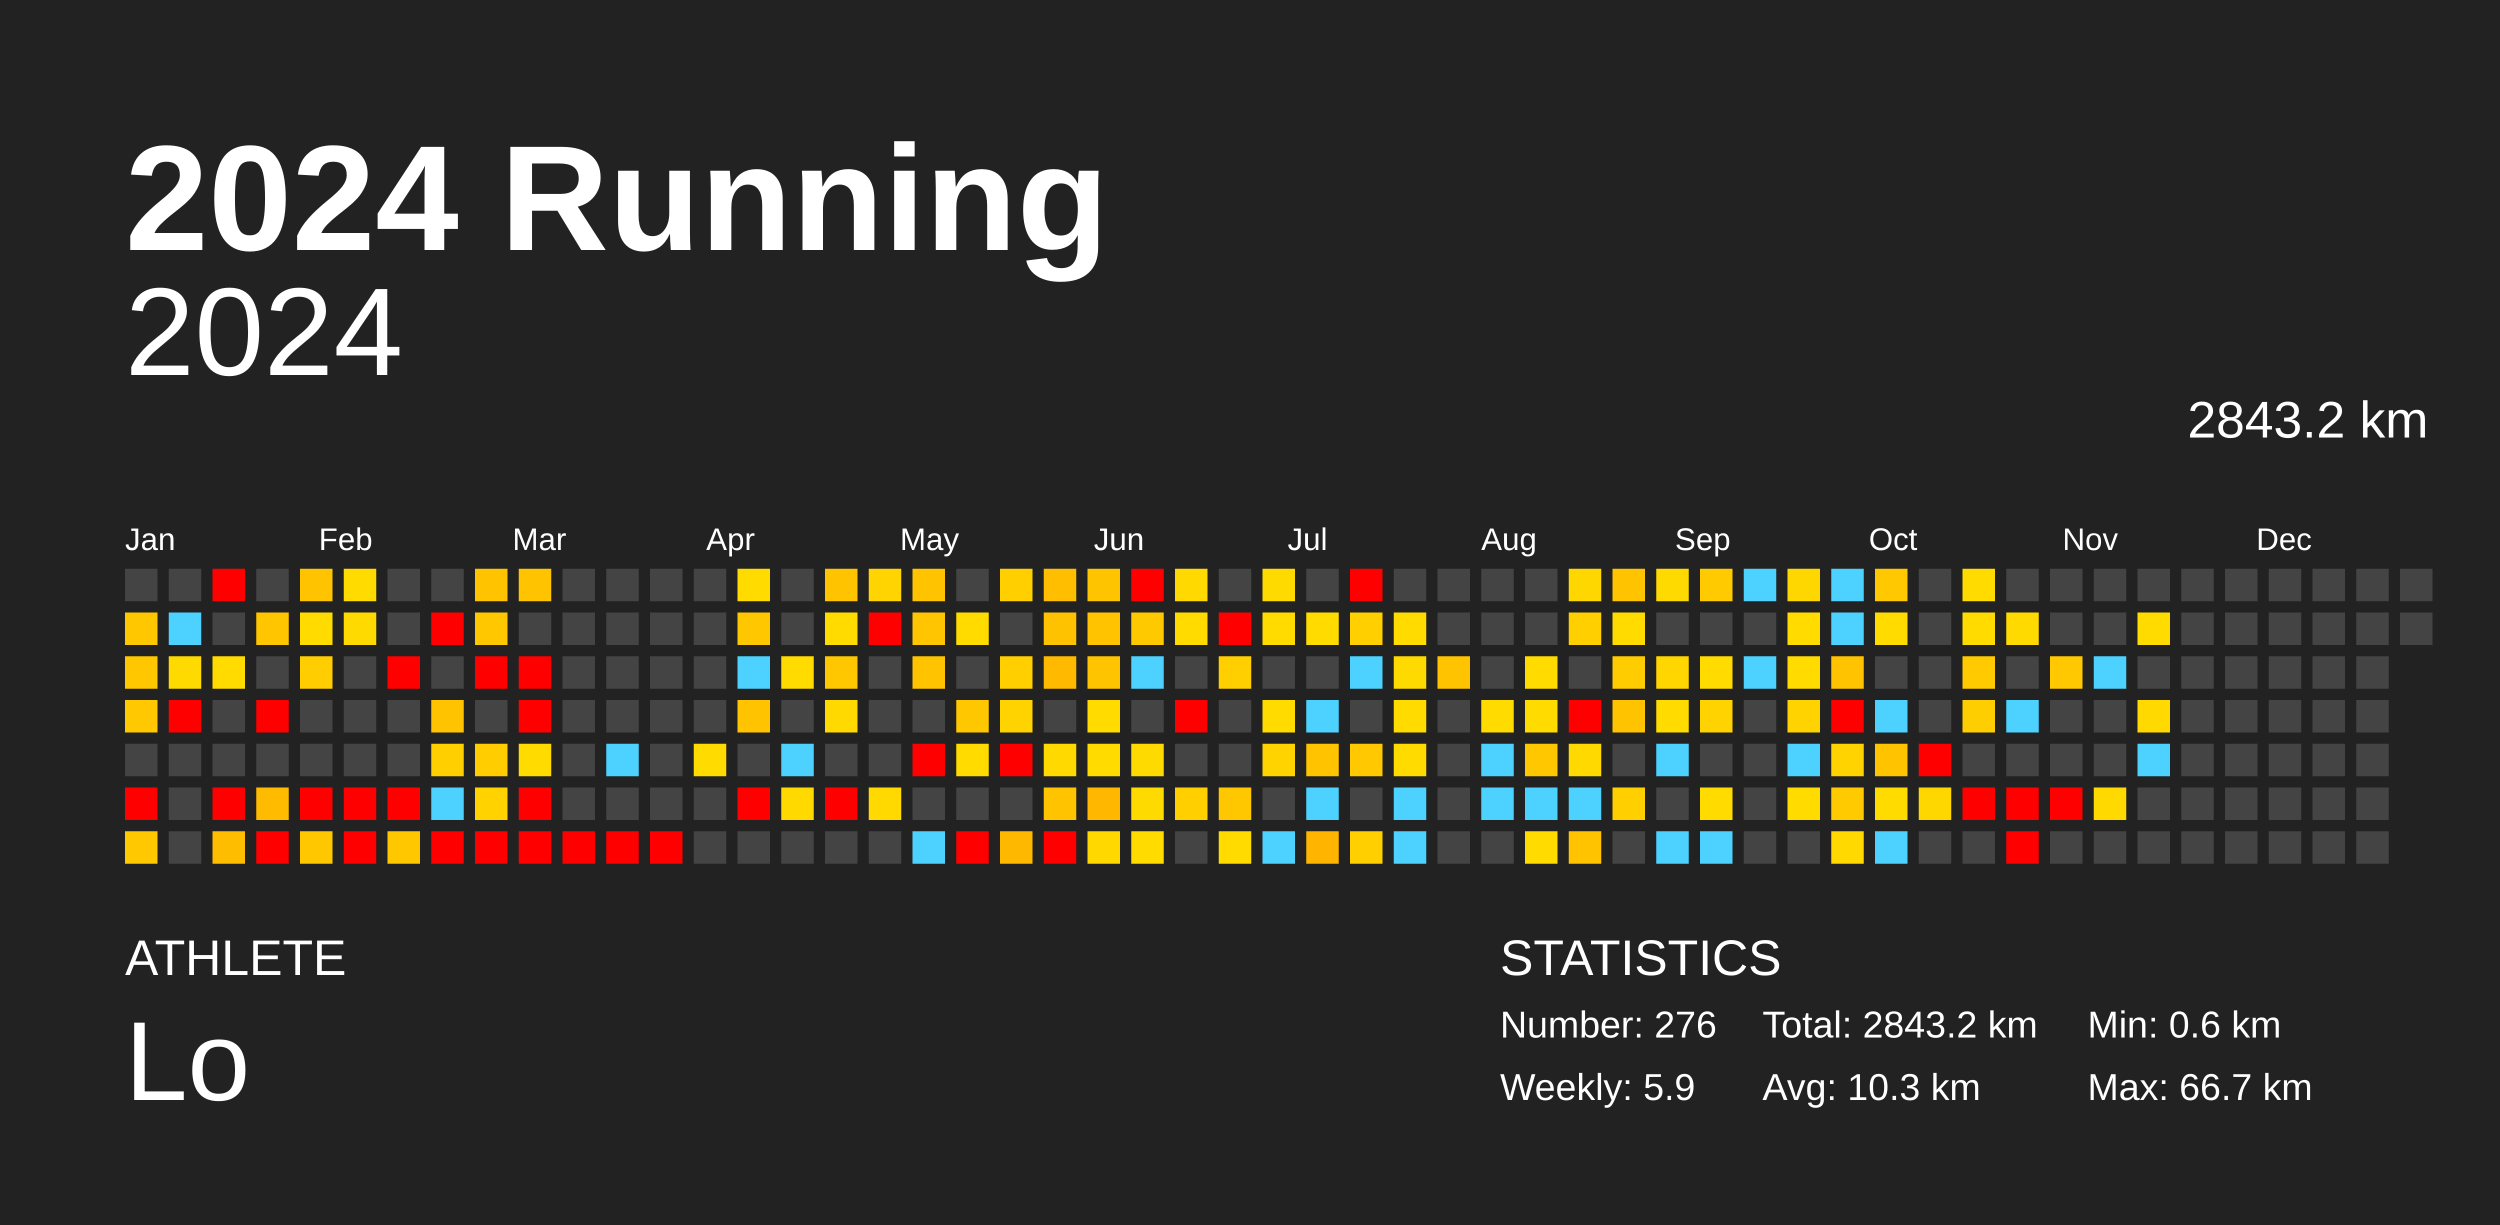
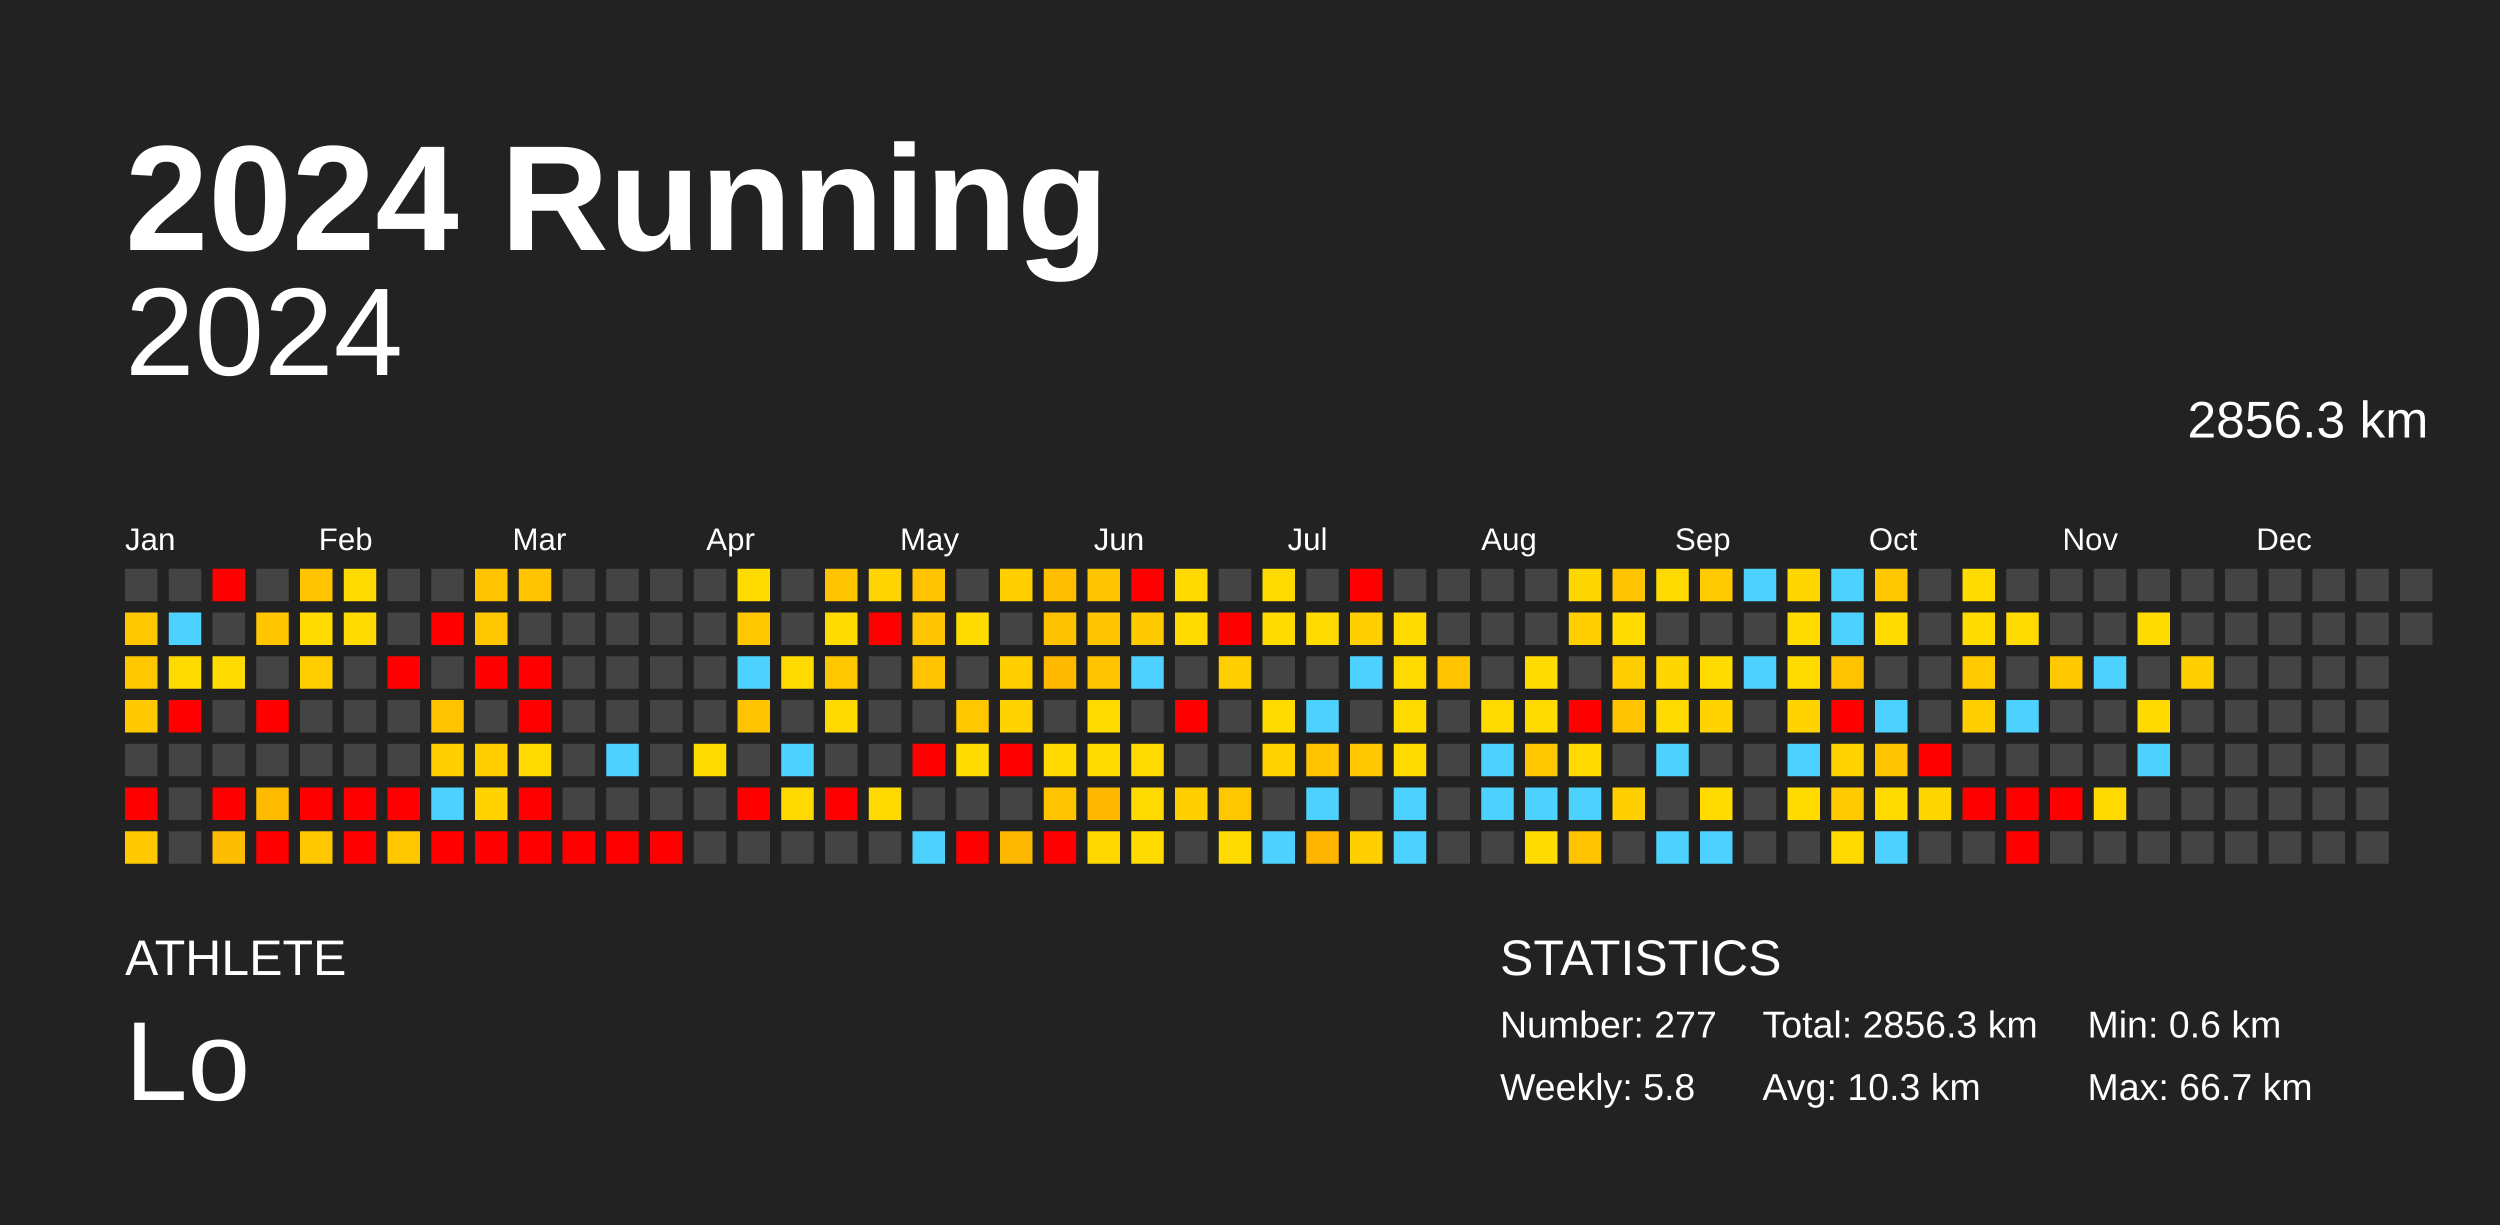
<svg xmlns="http://www.w3.org/2000/svg" baseProfile="full" height="98mm" version="1.1" viewBox="0,0,200,98" width="200mm">
  <defs />
  <rect fill="#222222" height="98" width="200" x="0" y="0" />
  <text fill="#FFFFFF" style="font-size:12px; font-family:Arial; font-weight:bold;" x="10" y="20">2024 Running</text>
  <text fill="#FFFFFF" style="font-size:4px; font-family:Arial" x="10" y="78">ATHLETE</text>
  <text fill="#FFFFFF" style="font-size:9px; font-family:Arial" x="10" y="88">Lo</text>
  <text fill="#FFFFFF" style="font-size:4px; font-family:Arial" x="120" y="78">STATISTICS</text>
-   <text fill="#FFFFFF" style="font-size:3px; font-family:Arial" x="120" y="83">Number: 276</text>
-   <text fill="#FFFFFF" style="font-size:3px; font-family:Arial" x="120" y="88">Weekly: 5.9</text>
-   <text fill="#FFFFFF" style="font-size:3px; font-family:Arial" x="141" y="83">Total: 2843.2 km</text>
+   <text fill="#FFFFFF" style="font-size:3px; font-family:Arial" x="120" y="83">Number: 277</text>
+   <text fill="#FFFFFF" style="font-size:3px; font-family:Arial" x="120" y="88">Weekly: 5.8</text>
+   <text fill="#FFFFFF" style="font-size:3px; font-family:Arial" x="141" y="83">Total: 2856.3 km</text>
  <text fill="#FFFFFF" style="font-size:3px; font-family:Arial" x="141" y="88">Avg: 10.3 km</text>
  <text fill="#FFFFFF" style="font-size:3px; font-family:Arial" x="167" y="83">Min: 0.6 km</text>
  <text fill="#FFFFFF" style="font-size:3px; font-family:Arial" x="167" y="88">Max: 66.7 km</text>
  <text alignment-baseline="hanging" fill="#FFFFFF" style="font-size:10.0px; font-family:Arial;" x="10" y="30">2024</text>
-   <text alignment-baseline="hanging" fill="#FFFFFF" style="font-size:4.125px; font-family:Arial;" x="175" y="35">2843.2 km</text>
+   <text alignment-baseline="hanging" fill="#FFFFFF" style="font-size:4.125px; font-family:Arial;" x="175" y="35">2856.3 km</text>
  <text fill="#FFFFFF" style="font-size:2.5px; font-family:Arial" x="10.0" y="44">Jan</text>
  <text fill="#FFFFFF" style="font-size:2.5px; font-family:Arial" x="25.5" y="44">Feb</text>
  <text fill="#FFFFFF" style="font-size:2.5px; font-family:Arial" x="41.0" y="44">Mar</text>
  <text fill="#FFFFFF" style="font-size:2.5px; font-family:Arial" x="56.5" y="44">Apr</text>
  <text fill="#FFFFFF" style="font-size:2.5px; font-family:Arial" x="72.0" y="44">May</text>
  <text fill="#FFFFFF" style="font-size:2.5px; font-family:Arial" x="87.5" y="44">Jun</text>
  <text fill="#FFFFFF" style="font-size:2.5px; font-family:Arial" x="103.0" y="44">Jul</text>
  <text fill="#FFFFFF" style="font-size:2.5px; font-family:Arial" x="118.5" y="44">Aug</text>
  <text fill="#FFFFFF" style="font-size:2.5px; font-family:Arial" x="134.0" y="44">Sep</text>
  <text fill="#FFFFFF" style="font-size:2.5px; font-family:Arial" x="149.5" y="44">Oct</text>
  <text fill="#FFFFFF" style="font-size:2.5px; font-family:Arial" x="165.0" y="44">Nov</text>
  <text fill="#FFFFFF" style="font-size:2.5px; font-family:Arial" x="180.5" y="44">Dec</text>
  <rect fill="#444444" height="2.6" width="2.6" x="10.0" y="45.5" />
  <rect fill="#ffc700" height="2.6" width="2.6" x="10.0" y="49.0" />
  <rect fill="#ffc700" height="2.6" width="2.6" x="10.0" y="52.5" />
  <rect fill="#ffc800" height="2.6" width="2.6" x="10.0" y="56.0" />
  <rect fill="#444444" height="2.6" width="2.6" x="10.0" y="59.5" />
  <rect fill="red" height="2.6" width="2.6" x="10.0" y="63.0" />
  <rect fill="#ffc800" height="2.6" width="2.6" x="10.0" y="66.5" />
  <rect fill="#444444" height="2.6" width="2.6" x="13.5" y="45.5" />
  <rect fill="#4dd2ff" height="2.6" width="2.6" x="13.5" y="49.0" />
  <rect fill="#ffda00" height="2.6" width="2.6" x="13.5" y="52.5" />
  <rect fill="red" height="2.6" width="2.6" x="13.5" y="56.0" />
  <rect fill="#444444" height="2.6" width="2.6" x="13.5" y="59.5" />
  <rect fill="#444444" height="2.6" width="2.6" x="13.5" y="63.0" />
  <rect fill="#444444" height="2.6" width="2.6" x="13.5" y="66.5" />
  <rect fill="red" height="2.6" width="2.6" x="17.0" y="45.5" />
  <rect fill="#444444" height="2.6" width="2.6" x="17.0" y="49.0" />
  <rect fill="#ffdb00" height="2.6" width="2.6" x="17.0" y="52.5" />
  <rect fill="#444444" height="2.6" width="2.6" x="17.0" y="56.0" />
  <rect fill="#444444" height="2.6" width="2.6" x="17.0" y="59.5" />
  <rect fill="red" height="2.6" width="2.6" x="17.0" y="63.0" />
  <rect fill="#ffbd00" height="2.6" width="2.6" x="17.0" y="66.5" />
  <rect fill="#444444" height="2.6" width="2.6" x="20.5" y="45.5" />
  <rect fill="#ffc600" height="2.6" width="2.6" x="20.5" y="49.0" />
  <rect fill="#444444" height="2.6" width="2.6" x="20.5" y="52.5" />
  <rect fill="red" height="2.6" width="2.6" x="20.5" y="56.0" />
  <rect fill="#444444" height="2.6" width="2.6" x="20.5" y="59.5" />
  <rect fill="#ffbb00" height="2.6" width="2.6" x="20.5" y="63.0" />
  <rect fill="red" height="2.6" width="2.6" x="20.5" y="66.5" />
  <rect fill="#ffc300" height="2.6" width="2.6" x="24.0" y="45.5" />
  <rect fill="#ffdb00" height="2.6" width="2.6" x="24.0" y="49.0" />
  <rect fill="#ffcd00" height="2.6" width="2.6" x="24.0" y="52.5" />
  <rect fill="#444444" height="2.6" width="2.6" x="24.0" y="56.0" />
  <rect fill="#444444" height="2.6" width="2.6" x="24.0" y="59.5" />
  <rect fill="red" height="2.6" width="2.6" x="24.0" y="63.0" />
  <rect fill="#ffc700" height="2.6" width="2.6" x="24.0" y="66.5" />
  <rect fill="#ffdb00" height="2.6" width="2.6" x="27.5" y="45.5" />
  <rect fill="#ffda00" height="2.6" width="2.6" x="27.5" y="49.0" />
  <rect fill="#444444" height="2.6" width="2.6" x="27.5" y="52.5" />
  <rect fill="#444444" height="2.6" width="2.6" x="27.5" y="56.0" />
  <rect fill="#444444" height="2.6" width="2.6" x="27.5" y="59.5" />
  <rect fill="red" height="2.6" width="2.6" x="27.5" y="63.0" />
  <rect fill="red" height="2.6" width="2.6" x="27.5" y="66.5" />
  <rect fill="#444444" height="2.6" width="2.6" x="31.0" y="45.5" />
  <rect fill="#444444" height="2.6" width="2.6" x="31.0" y="49.0" />
  <rect fill="red" height="2.6" width="2.6" x="31.0" y="52.5" />
  <rect fill="#444444" height="2.6" width="2.6" x="31.0" y="56.0" />
  <rect fill="#444444" height="2.6" width="2.6" x="31.0" y="59.5" />
  <rect fill="red" height="2.6" width="2.6" x="31.0" y="63.0" />
  <rect fill="#ffc700" height="2.6" width="2.6" x="31.0" y="66.5" />
  <rect fill="#444444" height="2.6" width="2.6" x="34.5" y="45.5" />
  <rect fill="red" height="2.6" width="2.6" x="34.5" y="49.0" />
  <rect fill="#444444" height="2.6" width="2.6" x="34.5" y="52.5" />
  <rect fill="#ffc300" height="2.6" width="2.6" x="34.5" y="56.0" />
  <rect fill="#ffcf00" height="2.6" width="2.6" x="34.5" y="59.5" />
  <rect fill="#4dd2ff" height="2.6" width="2.6" x="34.5" y="63.0" />
  <rect fill="red" height="2.6" width="2.6" x="34.5" y="66.5" />
  <rect fill="#ffc300" height="2.6" width="2.6" x="38.0" y="45.5" />
  <rect fill="#ffc700" height="2.6" width="2.6" x="38.0" y="49.0" />
  <rect fill="red" height="2.6" width="2.6" x="38.0" y="52.5" />
  <rect fill="#444444" height="2.6" width="2.6" x="38.0" y="56.0" />
  <rect fill="#ffcd00" height="2.6" width="2.6" x="38.0" y="59.5" />
  <rect fill="#ffd200" height="2.6" width="2.6" x="38.0" y="63.0" />
  <rect fill="red" height="2.6" width="2.6" x="38.0" y="66.5" />
  <rect fill="#ffc300" height="2.6" width="2.6" x="41.5" y="45.5" />
  <rect fill="#444444" height="2.6" width="2.6" x="41.5" y="49.0" />
  <rect fill="red" height="2.6" width="2.6" x="41.5" y="52.5" />
  <rect fill="red" height="2.6" width="2.6" x="41.5" y="56.0" />
  <rect fill="#ffdb00" height="2.6" width="2.6" x="41.5" y="59.5" />
  <rect fill="red" height="2.6" width="2.6" x="41.5" y="63.0" />
  <rect fill="red" height="2.6" width="2.6" x="41.5" y="66.5" />
  <rect fill="#444444" height="2.6" width="2.6" x="45.0" y="45.5" />
  <rect fill="#444444" height="2.6" width="2.6" x="45.0" y="49.0" />
  <rect fill="#444444" height="2.6" width="2.6" x="45.0" y="52.5" />
  <rect fill="#444444" height="2.6" width="2.6" x="45.0" y="56.0" />
  <rect fill="#444444" height="2.6" width="2.6" x="45.0" y="59.5" />
  <rect fill="#444444" height="2.6" width="2.6" x="45.0" y="63.0" />
  <rect fill="red" height="2.6" width="2.6" x="45.0" y="66.5" />
  <rect fill="#444444" height="2.6" width="2.6" x="48.5" y="45.5" />
  <rect fill="#444444" height="2.6" width="2.6" x="48.5" y="49.0" />
  <rect fill="#444444" height="2.6" width="2.6" x="48.5" y="52.5" />
  <rect fill="#444444" height="2.6" width="2.6" x="48.5" y="56.0" />
  <rect fill="#4dd2ff" height="2.6" width="2.6" x="48.5" y="59.5" />
  <rect fill="#444444" height="2.6" width="2.6" x="48.5" y="63.0" />
  <rect fill="red" height="2.6" width="2.6" x="48.5" y="66.5" />
  <rect fill="#444444" height="2.6" width="2.6" x="52.0" y="45.5" />
  <rect fill="#444444" height="2.6" width="2.6" x="52.0" y="49.0" />
  <rect fill="#444444" height="2.6" width="2.6" x="52.0" y="52.5" />
  <rect fill="#444444" height="2.6" width="2.6" x="52.0" y="56.0" />
  <rect fill="#444444" height="2.6" width="2.6" x="52.0" y="59.5" />
  <rect fill="#444444" height="2.6" width="2.6" x="52.0" y="63.0" />
  <rect fill="red" height="2.6" width="2.6" x="52.0" y="66.5" />
  <rect fill="#444444" height="2.6" width="2.6" x="55.5" y="45.5" />
  <rect fill="#444444" height="2.6" width="2.6" x="55.5" y="49.0" />
  <rect fill="#444444" height="2.6" width="2.6" x="55.5" y="52.5" />
  <rect fill="#444444" height="2.6" width="2.6" x="55.5" y="56.0" />
  <rect fill="#ffdb00" height="2.6" width="2.6" x="55.5" y="59.5" />
  <rect fill="#444444" height="2.6" width="2.6" x="55.5" y="63.0" />
  <rect fill="#444444" height="2.6" width="2.6" x="55.5" y="66.5" />
  <rect fill="#ffdb00" height="2.6" width="2.6" x="59.0" y="45.5" />
  <rect fill="#ffc700" height="2.6" width="2.6" x="59.0" y="49.0" />
  <rect fill="#4dd2ff" height="2.6" width="2.6" x="59.0" y="52.5" />
  <rect fill="#ffc300" height="2.6" width="2.6" x="59.0" y="56.0" />
  <rect fill="#444444" height="2.6" width="2.6" x="59.0" y="59.5" />
  <rect fill="red" height="2.6" width="2.6" x="59.0" y="63.0" />
  <rect fill="#444444" height="2.6" width="2.6" x="59.0" y="66.5" />
  <rect fill="#444444" height="2.6" width="2.6" x="62.5" y="45.5" />
  <rect fill="#444444" height="2.6" width="2.6" x="62.5" y="49.0" />
  <rect fill="#ffdb00" height="2.6" width="2.6" x="62.5" y="52.5" />
  <rect fill="#444444" height="2.6" width="2.6" x="62.5" y="56.0" />
  <rect fill="#4dd2ff" height="2.6" width="2.6" x="62.5" y="59.5" />
  <rect fill="#ffd900" height="2.6" width="2.6" x="62.5" y="63.0" />
  <rect fill="#444444" height="2.6" width="2.6" x="62.5" y="66.5" />
  <rect fill="#ffc300" height="2.6" width="2.6" x="66.0" y="45.5" />
  <rect fill="#ffdb00" height="2.6" width="2.6" x="66.0" y="49.0" />
  <rect fill="#ffc700" height="2.6" width="2.6" x="66.0" y="52.5" />
  <rect fill="#ffd900" height="2.6" width="2.6" x="66.0" y="56.0" />
  <rect fill="#444444" height="2.6" width="2.6" x="66.0" y="59.5" />
  <rect fill="red" height="2.6" width="2.6" x="66.0" y="63.0" />
  <rect fill="#444444" height="2.6" width="2.6" x="66.0" y="66.5" />
  <rect fill="#ffd400" height="2.6" width="2.6" x="69.5" y="45.5" />
  <rect fill="red" height="2.6" width="2.6" x="69.5" y="49.0" />
  <rect fill="#444444" height="2.6" width="2.6" x="69.5" y="52.5" />
  <rect fill="#444444" height="2.6" width="2.6" x="69.5" y="56.0" />
  <rect fill="#444444" height="2.6" width="2.6" x="69.5" y="59.5" />
  <rect fill="#ffd900" height="2.6" width="2.6" x="69.5" y="63.0" />
  <rect fill="#444444" height="2.6" width="2.6" x="69.5" y="66.5" />
  <rect fill="#ffc300" height="2.6" width="2.6" x="73.0" y="45.5" />
  <rect fill="#ffc500" height="2.6" width="2.6" x="73.0" y="49.0" />
  <rect fill="#ffc300" height="2.6" width="2.6" x="73.0" y="52.5" />
  <rect fill="#444444" height="2.6" width="2.6" x="73.0" y="56.0" />
  <rect fill="red" height="2.6" width="2.6" x="73.0" y="59.5" />
  <rect fill="#444444" height="2.6" width="2.6" x="73.0" y="63.0" />
  <rect fill="#4dd2ff" height="2.6" width="2.6" x="73.0" y="66.5" />
  <rect fill="#444444" height="2.6" width="2.6" x="76.5" y="45.5" />
  <rect fill="#ffdb00" height="2.6" width="2.6" x="76.5" y="49.0" />
  <rect fill="#444444" height="2.6" width="2.6" x="76.5" y="52.5" />
  <rect fill="#ffc700" height="2.6" width="2.6" x="76.5" y="56.0" />
  <rect fill="#ffdb00" height="2.6" width="2.6" x="76.5" y="59.5" />
  <rect fill="#444444" height="2.6" width="2.6" x="76.5" y="63.0" />
  <rect fill="red" height="2.6" width="2.6" x="76.5" y="66.5" />
  <rect fill="#ffcf00" height="2.6" width="2.6" x="80.0" y="45.5" />
  <rect fill="#444444" height="2.6" width="2.6" x="80.0" y="49.0" />
  <rect fill="#ffcf00" height="2.6" width="2.6" x="80.0" y="52.5" />
  <rect fill="#ffd300" height="2.6" width="2.6" x="80.0" y="56.0" />
  <rect fill="red" height="2.6" width="2.6" x="80.0" y="59.5" />
  <rect fill="#444444" height="2.6" width="2.6" x="80.0" y="63.0" />
  <rect fill="#ffb800" height="2.6" width="2.6" x="80.0" y="66.5" />
  <rect fill="#ffbf00" height="2.6" width="2.6" x="83.5" y="45.5" />
  <rect fill="#ffc200" height="2.6" width="2.6" x="83.5" y="49.0" />
  <rect fill="#ffba00" height="2.6" width="2.6" x="83.5" y="52.5" />
  <rect fill="#444444" height="2.6" width="2.6" x="83.5" y="56.0" />
  <rect fill="#ffd900" height="2.6" width="2.6" x="83.5" y="59.5" />
  <rect fill="#ffc300" height="2.6" width="2.6" x="83.5" y="63.0" />
  <rect fill="red" height="2.6" width="2.6" x="83.5" y="66.5" />
  <rect fill="#ffc400" height="2.6" width="2.6" x="87.0" y="45.5" />
  <rect fill="#ffc300" height="2.6" width="2.6" x="87.0" y="49.0" />
  <rect fill="#ffc400" height="2.6" width="2.6" x="87.0" y="52.5" />
  <rect fill="#ffdb00" height="2.6" width="2.6" x="87.0" y="56.0" />
  <rect fill="#ffdb00" height="2.6" width="2.6" x="87.0" y="59.5" />
  <rect fill="#ffb700" height="2.6" width="2.6" x="87.0" y="63.0" />
  <rect fill="#ffd800" height="2.6" width="2.6" x="87.0" y="66.5" />
  <rect fill="red" height="2.6" width="2.6" x="90.5" y="45.5" />
  <rect fill="#ffc900" height="2.6" width="2.6" x="90.5" y="49.0" />
  <rect fill="#4dd2ff" height="2.6" width="2.6" x="90.5" y="52.5" />
  <rect fill="#444444" height="2.6" width="2.6" x="90.5" y="56.0" />
  <rect fill="#ffda00" height="2.6" width="2.6" x="90.5" y="59.5" />
  <rect fill="#ffda00" height="2.6" width="2.6" x="90.5" y="63.0" />
  <rect fill="#ffdb00" height="2.6" width="2.6" x="90.5" y="66.5" />
  <rect fill="#ffd900" height="2.6" width="2.6" x="94.0" y="45.5" />
  <rect fill="#ffdb00" height="2.6" width="2.6" x="94.0" y="49.0" />
  <rect fill="#444444" height="2.6" width="2.6" x="94.0" y="52.5" />
  <rect fill="red" height="2.6" width="2.6" x="94.0" y="56.0" />
  <rect fill="#444444" height="2.6" width="2.6" x="94.0" y="59.5" />
  <rect fill="#ffcf00" height="2.6" width="2.6" x="94.0" y="63.0" />
  <rect fill="#444444" height="2.6" width="2.6" x="94.0" y="66.5" />
  <rect fill="#444444" height="2.6" width="2.6" x="97.5" y="45.5" />
  <rect fill="red" height="2.6" width="2.6" x="97.5" y="49.0" />
  <rect fill="#ffcf00" height="2.6" width="2.6" x="97.5" y="52.5" />
  <rect fill="#444444" height="2.6" width="2.6" x="97.5" y="56.0" />
  <rect fill="#444444" height="2.6" width="2.6" x="97.5" y="59.5" />
  <rect fill="#ffc700" height="2.6" width="2.6" x="97.5" y="63.0" />
  <rect fill="#ffdb00" height="2.6" width="2.6" x="97.5" y="66.5" />
  <rect fill="#ffda00" height="2.6" width="2.6" x="101.0" y="45.5" />
  <rect fill="#ffdb00" height="2.6" width="2.6" x="101.0" y="49.0" />
  <rect fill="#444444" height="2.6" width="2.6" x="101.0" y="52.5" />
  <rect fill="#ffdb00" height="2.6" width="2.6" x="101.0" y="56.0" />
  <rect fill="#ffd300" height="2.6" width="2.6" x="101.0" y="59.5" />
  <rect fill="#444444" height="2.6" width="2.6" x="101.0" y="63.0" />
  <rect fill="#4dd2ff" height="2.6" width="2.6" x="101.0" y="66.5" />
  <rect fill="#444444" height="2.6" width="2.6" x="104.5" y="45.5" />
  <rect fill="#ffdb00" height="2.6" width="2.6" x="104.5" y="49.0" />
  <rect fill="#444444" height="2.6" width="2.6" x="104.5" y="52.5" />
  <rect fill="#4dd2ff" height="2.6" width="2.6" x="104.5" y="56.0" />
  <rect fill="#ffc300" height="2.6" width="2.6" x="104.5" y="59.5" />
  <rect fill="#4dd2ff" height="2.6" width="2.6" x="104.5" y="63.0" />
  <rect fill="#ffb500" height="2.6" width="2.6" x="104.5" y="66.5" />
  <rect fill="red" height="2.6" width="2.6" x="108.0" y="45.5" />
  <rect fill="#ffcf00" height="2.6" width="2.6" x="108.0" y="49.0" />
  <rect fill="#4dd2ff" height="2.6" width="2.6" x="108.0" y="52.5" />
  <rect fill="#444444" height="2.6" width="2.6" x="108.0" y="56.0" />
  <rect fill="#ffc800" height="2.6" width="2.6" x="108.0" y="59.5" />
  <rect fill="#444444" height="2.6" width="2.6" x="108.0" y="63.0" />
  <rect fill="#ffcf00" height="2.6" width="2.6" x="108.0" y="66.5" />
  <rect fill="#444444" height="2.6" width="2.6" x="111.5" y="45.5" />
  <rect fill="#ffdb00" height="2.6" width="2.6" x="111.5" y="49.0" />
  <rect fill="#ffda00" height="2.6" width="2.6" x="111.5" y="52.5" />
  <rect fill="#ffdb00" height="2.6" width="2.6" x="111.5" y="56.0" />
  <rect fill="#ffdb00" height="2.6" width="2.6" x="111.5" y="59.5" />
  <rect fill="#4dd2ff" height="2.6" width="2.6" x="111.5" y="63.0" />
  <rect fill="#4dd2ff" height="2.6" width="2.6" x="111.5" y="66.5" />
  <rect fill="#444444" height="2.6" width="2.6" x="115.0" y="45.5" />
  <rect fill="#444444" height="2.6" width="2.6" x="115.0" y="49.0" />
  <rect fill="#ffc300" height="2.6" width="2.6" x="115.0" y="52.5" />
  <rect fill="#444444" height="2.6" width="2.6" x="115.0" y="56.0" />
  <rect fill="#444444" height="2.6" width="2.6" x="115.0" y="59.5" />
  <rect fill="#444444" height="2.6" width="2.6" x="115.0" y="63.0" />
  <rect fill="#444444" height="2.6" width="2.6" x="115.0" y="66.5" />
  <rect fill="#444444" height="2.6" width="2.6" x="118.5" y="45.5" />
  <rect fill="#444444" height="2.6" width="2.6" x="118.5" y="49.0" />
  <rect fill="#444444" height="2.6" width="2.6" x="118.5" y="52.5" />
  <rect fill="#ffdb00" height="2.6" width="2.6" x="118.5" y="56.0" />
  <rect fill="#4dd2ff" height="2.6" width="2.6" x="118.5" y="59.5" />
  <rect fill="#4dd2ff" height="2.6" width="2.6" x="118.5" y="63.0" />
  <rect fill="#444444" height="2.6" width="2.6" x="118.5" y="66.5" />
  <rect fill="#444444" height="2.6" width="2.6" x="122.0" y="45.5" />
  <rect fill="#444444" height="2.6" width="2.6" x="122.0" y="49.0" />
  <rect fill="#ffdb00" height="2.6" width="2.6" x="122.0" y="52.5" />
  <rect fill="#ffdb00" height="2.6" width="2.6" x="122.0" y="56.0" />
  <rect fill="#ffc700" height="2.6" width="2.6" x="122.0" y="59.5" />
  <rect fill="#4dd2ff" height="2.6" width="2.6" x="122.0" y="63.0" />
  <rect fill="#ffdb00" height="2.6" width="2.6" x="122.0" y="66.5" />
  <rect fill="#ffd700" height="2.6" width="2.6" x="125.5" y="45.5" />
  <rect fill="#ffcf00" height="2.6" width="2.6" x="125.5" y="49.0" />
  <rect fill="#444444" height="2.6" width="2.6" x="125.5" y="52.5" />
  <rect fill="red" height="2.6" width="2.6" x="125.5" y="56.0" />
  <rect fill="#ffd900" height="2.6" width="2.6" x="125.5" y="59.5" />
  <rect fill="#4dd2ff" height="2.6" width="2.6" x="125.5" y="63.0" />
  <rect fill="#ffc300" height="2.6" width="2.6" x="125.5" y="66.5" />
  <rect fill="#ffc300" height="2.6" width="2.6" x="129.0" y="45.5" />
  <rect fill="#ffdb00" height="2.6" width="2.6" x="129.0" y="49.0" />
  <rect fill="#ffcc00" height="2.6" width="2.6" x="129.0" y="52.5" />
  <rect fill="#ffc300" height="2.6" width="2.6" x="129.0" y="56.0" />
  <rect fill="#444444" height="2.6" width="2.6" x="129.0" y="59.5" />
  <rect fill="#ffcf00" height="2.6" width="2.6" x="129.0" y="63.0" />
  <rect fill="#444444" height="2.6" width="2.6" x="129.0" y="66.5" />
  <rect fill="#ffda00" height="2.6" width="2.6" x="132.5" y="45.5" />
  <rect fill="#444444" height="2.6" width="2.6" x="132.5" y="49.0" />
  <rect fill="#ffd600" height="2.6" width="2.6" x="132.5" y="52.5" />
  <rect fill="#ffdb00" height="2.6" width="2.6" x="132.5" y="56.0" />
  <rect fill="#4dd2ff" height="2.6" width="2.6" x="132.5" y="59.5" />
  <rect fill="#444444" height="2.6" width="2.6" x="132.5" y="63.0" />
  <rect fill="#4dd2ff" height="2.6" width="2.6" x="132.5" y="66.5" />
  <rect fill="#ffca00" height="2.6" width="2.6" x="136.0" y="45.5" />
  <rect fill="#444444" height="2.6" width="2.6" x="136.0" y="49.0" />
  <rect fill="#ffdb00" height="2.6" width="2.6" x="136.0" y="52.5" />
  <rect fill="#ffd300" height="2.6" width="2.6" x="136.0" y="56.0" />
  <rect fill="#444444" height="2.6" width="2.6" x="136.0" y="59.5" />
  <rect fill="#ffdb00" height="2.6" width="2.6" x="136.0" y="63.0" />
  <rect fill="#4dd2ff" height="2.6" width="2.6" x="136.0" y="66.5" />
  <rect fill="#4dd2ff" height="2.6" width="2.6" x="139.5" y="45.5" />
  <rect fill="#444444" height="2.6" width="2.6" x="139.5" y="49.0" />
  <rect fill="#4dd2ff" height="2.6" width="2.6" x="139.5" y="52.5" />
  <rect fill="#444444" height="2.6" width="2.6" x="139.5" y="56.0" />
  <rect fill="#444444" height="2.6" width="2.6" x="139.5" y="59.5" />
  <rect fill="#444444" height="2.6" width="2.6" x="139.5" y="63.0" />
  <rect fill="#444444" height="2.6" width="2.6" x="139.5" y="66.5" />
  <rect fill="#ffd700" height="2.6" width="2.6" x="143.0" y="45.5" />
  <rect fill="#ffdb00" height="2.6" width="2.6" x="143.0" y="49.0" />
  <rect fill="#ffdb00" height="2.6" width="2.6" x="143.0" y="52.5" />
  <rect fill="#ffd300" height="2.6" width="2.6" x="143.0" y="56.0" />
  <rect fill="#4dd2ff" height="2.6" width="2.6" x="143.0" y="59.5" />
  <rect fill="#ffdb00" height="2.6" width="2.6" x="143.0" y="63.0" />
  <rect fill="#444444" height="2.6" width="2.6" x="143.0" y="66.5" />
  <rect fill="#4dd2ff" height="2.6" width="2.6" x="146.5" y="45.5" />
  <rect fill="#4dd2ff" height="2.6" width="2.6" x="146.5" y="49.0" />
  <rect fill="#ffc300" height="2.6" width="2.6" x="146.5" y="52.5" />
  <rect fill="red" height="2.6" width="2.6" x="146.5" y="56.0" />
  <rect fill="#ffd300" height="2.6" width="2.6" x="146.5" y="59.5" />
  <rect fill="#ffca00" height="2.6" width="2.6" x="146.5" y="63.0" />
  <rect fill="#ffd900" height="2.6" width="2.6" x="146.5" y="66.5" />
  <rect fill="#ffc800" height="2.6" width="2.6" x="150.0" y="45.5" />
  <rect fill="#ffdb00" height="2.6" width="2.6" x="150.0" y="49.0" />
  <rect fill="#444444" height="2.6" width="2.6" x="150.0" y="52.5" />
  <rect fill="#4dd2ff" height="2.6" width="2.6" x="150.0" y="56.0" />
  <rect fill="#ffc300" height="2.6" width="2.6" x="150.0" y="59.5" />
  <rect fill="#ffdb00" height="2.6" width="2.6" x="150.0" y="63.0" />
  <rect fill="#4dd2ff" height="2.6" width="2.6" x="150.0" y="66.5" />
  <rect fill="#444444" height="2.6" width="2.6" x="153.5" y="45.5" />
  <rect fill="#444444" height="2.6" width="2.6" x="153.5" y="49.0" />
  <rect fill="#444444" height="2.6" width="2.6" x="153.5" y="52.5" />
  <rect fill="#444444" height="2.6" width="2.6" x="153.5" y="56.0" />
  <rect fill="red" height="2.6" width="2.6" x="153.5" y="59.5" />
  <rect fill="#ffd700" height="2.6" width="2.6" x="153.5" y="63.0" />
  <rect fill="#444444" height="2.6" width="2.6" x="153.5" y="66.5" />
  <rect fill="#ffdb00" height="2.6" width="2.6" x="157.0" y="45.5" />
  <rect fill="#ffdb00" height="2.6" width="2.6" x="157.0" y="49.0" />
  <rect fill="#ffca00" height="2.6" width="2.6" x="157.0" y="52.5" />
  <rect fill="#ffce00" height="2.6" width="2.6" x="157.0" y="56.0" />
  <rect fill="#444444" height="2.6" width="2.6" x="157.0" y="59.5" />
  <rect fill="red" height="2.6" width="2.6" x="157.0" y="63.0" />
  <rect fill="#444444" height="2.6" width="2.6" x="157.0" y="66.5" />
  <rect fill="#444444" height="2.6" width="2.6" x="160.5" y="45.5" />
  <rect fill="#ffda00" height="2.6" width="2.6" x="160.5" y="49.0" />
  <rect fill="#444444" height="2.6" width="2.6" x="160.5" y="52.5" />
  <rect fill="#4dd2ff" height="2.6" width="2.6" x="160.5" y="56.0" />
  <rect fill="#444444" height="2.6" width="2.6" x="160.5" y="59.5" />
  <rect fill="red" height="2.6" width="2.6" x="160.5" y="63.0" />
  <rect fill="red" height="2.6" width="2.6" x="160.5" y="66.5" />
  <rect fill="#444444" height="2.6" width="2.6" x="164.0" y="45.5" />
  <rect fill="#444444" height="2.6" width="2.6" x="164.0" y="49.0" />
  <rect fill="#ffc800" height="2.6" width="2.6" x="164.0" y="52.5" />
  <rect fill="#444444" height="2.6" width="2.6" x="164.0" y="56.0" />
  <rect fill="#444444" height="2.6" width="2.6" x="164.0" y="59.5" />
  <rect fill="red" height="2.6" width="2.6" x="164.0" y="63.0" />
  <rect fill="#444444" height="2.6" width="2.6" x="164.0" y="66.5" />
  <rect fill="#444444" height="2.6" width="2.6" x="167.5" y="45.5" />
  <rect fill="#444444" height="2.6" width="2.6" x="167.5" y="49.0" />
  <rect fill="#4dd2ff" height="2.6" width="2.6" x="167.5" y="52.5" />
  <rect fill="#444444" height="2.6" width="2.6" x="167.5" y="56.0" />
  <rect fill="#444444" height="2.6" width="2.6" x="167.5" y="59.5" />
  <rect fill="#ffd900" height="2.6" width="2.6" x="167.5" y="63.0" />
  <rect fill="#444444" height="2.6" width="2.6" x="167.5" y="66.5" />
  <rect fill="#444444" height="2.6" width="2.6" x="171.0" y="45.5" />
  <rect fill="#ffdb00" height="2.6" width="2.6" x="171.0" y="49.0" />
  <rect fill="#444444" height="2.6" width="2.6" x="171.0" y="52.5" />
  <rect fill="#ffd900" height="2.6" width="2.6" x="171.0" y="56.0" />
  <rect fill="#4dd2ff" height="2.6" width="2.6" x="171.0" y="59.5" />
  <rect fill="#444444" height="2.6" width="2.6" x="171.0" y="63.0" />
  <rect fill="#444444" height="2.6" width="2.6" x="171.0" y="66.5" />
  <rect fill="#444444" height="2.6" width="2.6" x="174.5" y="45.5" />
  <rect fill="#444444" height="2.6" width="2.6" x="174.5" y="49.0" />
-   <rect fill="#444444" height="2.6" width="2.6" x="174.5" y="52.5" />
+   <rect fill="#ffcf00" height="2.6" width="2.6" x="174.5" y="52.5" />
  <rect fill="#444444" height="2.6" width="2.6" x="174.5" y="56.0" />
  <rect fill="#444444" height="2.6" width="2.6" x="174.5" y="59.5" />
  <rect fill="#444444" height="2.6" width="2.6" x="174.5" y="63.0" />
  <rect fill="#444444" height="2.6" width="2.6" x="174.5" y="66.5" />
  <rect fill="#444444" height="2.6" width="2.6" x="178.0" y="45.5" />
  <rect fill="#444444" height="2.6" width="2.6" x="178.0" y="49.0" />
  <rect fill="#444444" height="2.6" width="2.6" x="178.0" y="52.5" />
  <rect fill="#444444" height="2.6" width="2.6" x="178.0" y="56.0" />
  <rect fill="#444444" height="2.6" width="2.6" x="178.0" y="59.5" />
  <rect fill="#444444" height="2.6" width="2.6" x="178.0" y="63.0" />
  <rect fill="#444444" height="2.6" width="2.6" x="178.0" y="66.5" />
  <rect fill="#444444" height="2.6" width="2.6" x="181.5" y="45.5" />
  <rect fill="#444444" height="2.6" width="2.6" x="181.5" y="49.0" />
  <rect fill="#444444" height="2.6" width="2.6" x="181.5" y="52.5" />
  <rect fill="#444444" height="2.6" width="2.6" x="181.5" y="56.0" />
  <rect fill="#444444" height="2.6" width="2.6" x="181.5" y="59.5" />
  <rect fill="#444444" height="2.6" width="2.6" x="181.5" y="63.0" />
  <rect fill="#444444" height="2.6" width="2.6" x="181.5" y="66.5" />
  <rect fill="#444444" height="2.6" width="2.6" x="185.0" y="45.5" />
  <rect fill="#444444" height="2.6" width="2.6" x="185.0" y="49.0" />
  <rect fill="#444444" height="2.6" width="2.6" x="185.0" y="52.5" />
  <rect fill="#444444" height="2.6" width="2.6" x="185.0" y="56.0" />
  <rect fill="#444444" height="2.6" width="2.6" x="185.0" y="59.5" />
  <rect fill="#444444" height="2.6" width="2.6" x="185.0" y="63.0" />
  <rect fill="#444444" height="2.6" width="2.6" x="185.0" y="66.5" />
  <rect fill="#444444" height="2.6" width="2.6" x="188.5" y="45.5" />
  <rect fill="#444444" height="2.6" width="2.6" x="188.5" y="49.0" />
  <rect fill="#444444" height="2.6" width="2.6" x="188.5" y="52.5" />
  <rect fill="#444444" height="2.6" width="2.6" x="188.5" y="56.0" />
  <rect fill="#444444" height="2.6" width="2.6" x="188.5" y="59.5" />
  <rect fill="#444444" height="2.6" width="2.6" x="188.5" y="63.0" />
  <rect fill="#444444" height="2.6" width="2.6" x="188.5" y="66.5" />
  <rect fill="#444444" height="2.6" width="2.6" x="192.0" y="45.5" />
  <rect fill="#444444" height="2.6" width="2.6" x="192.0" y="49.0" />
</svg>
